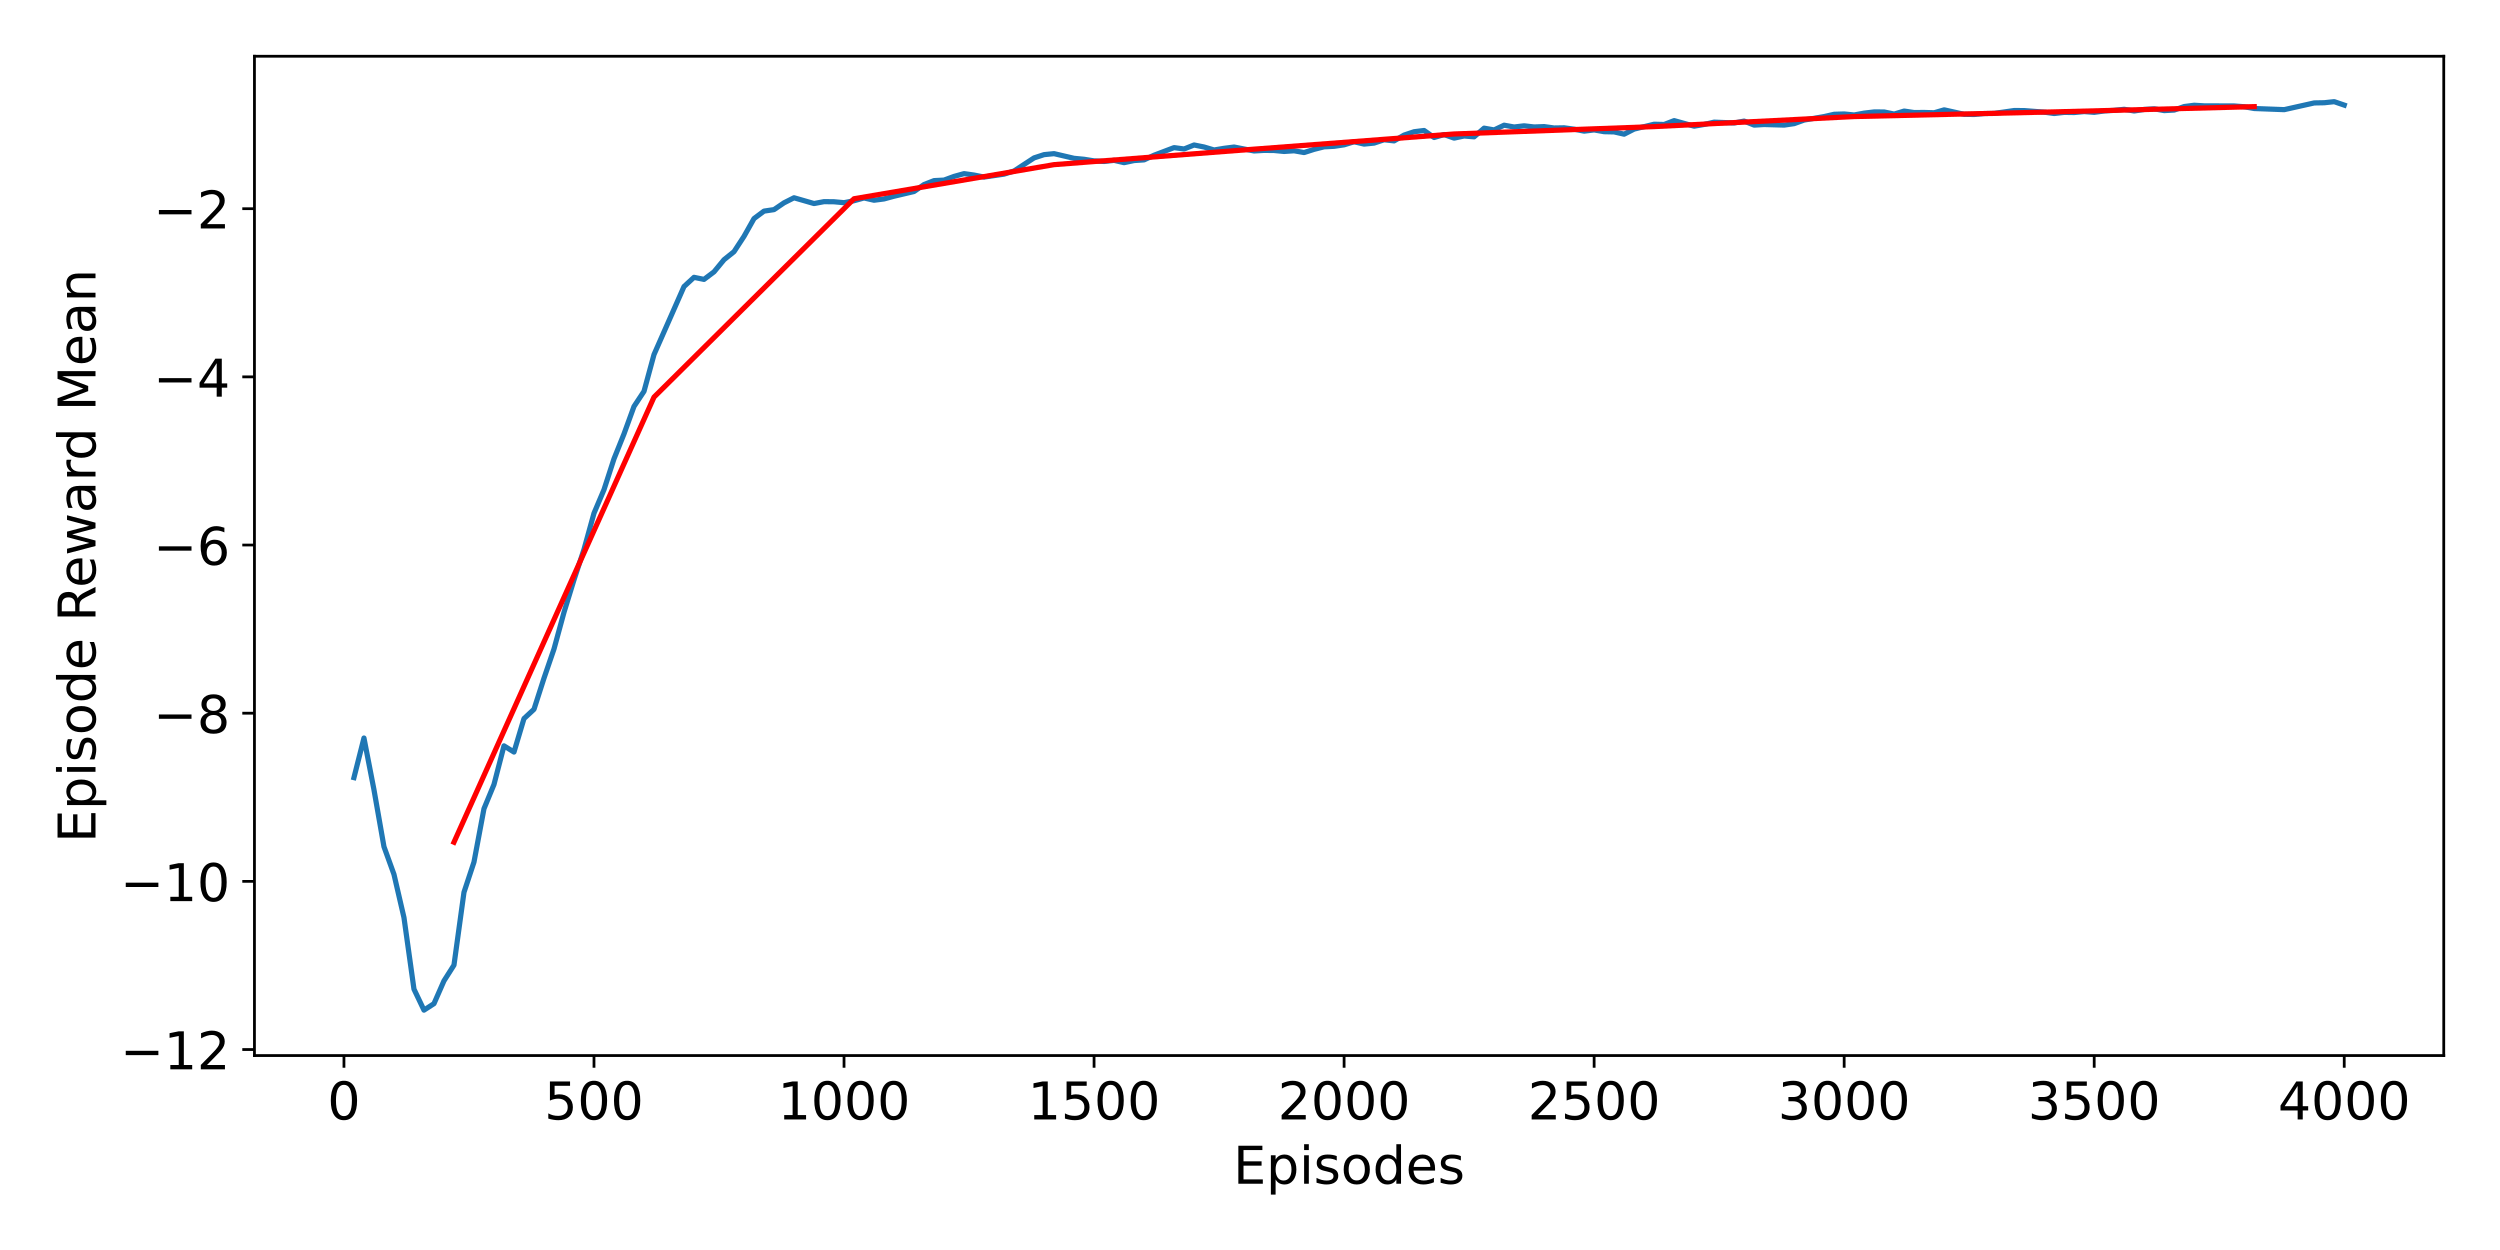
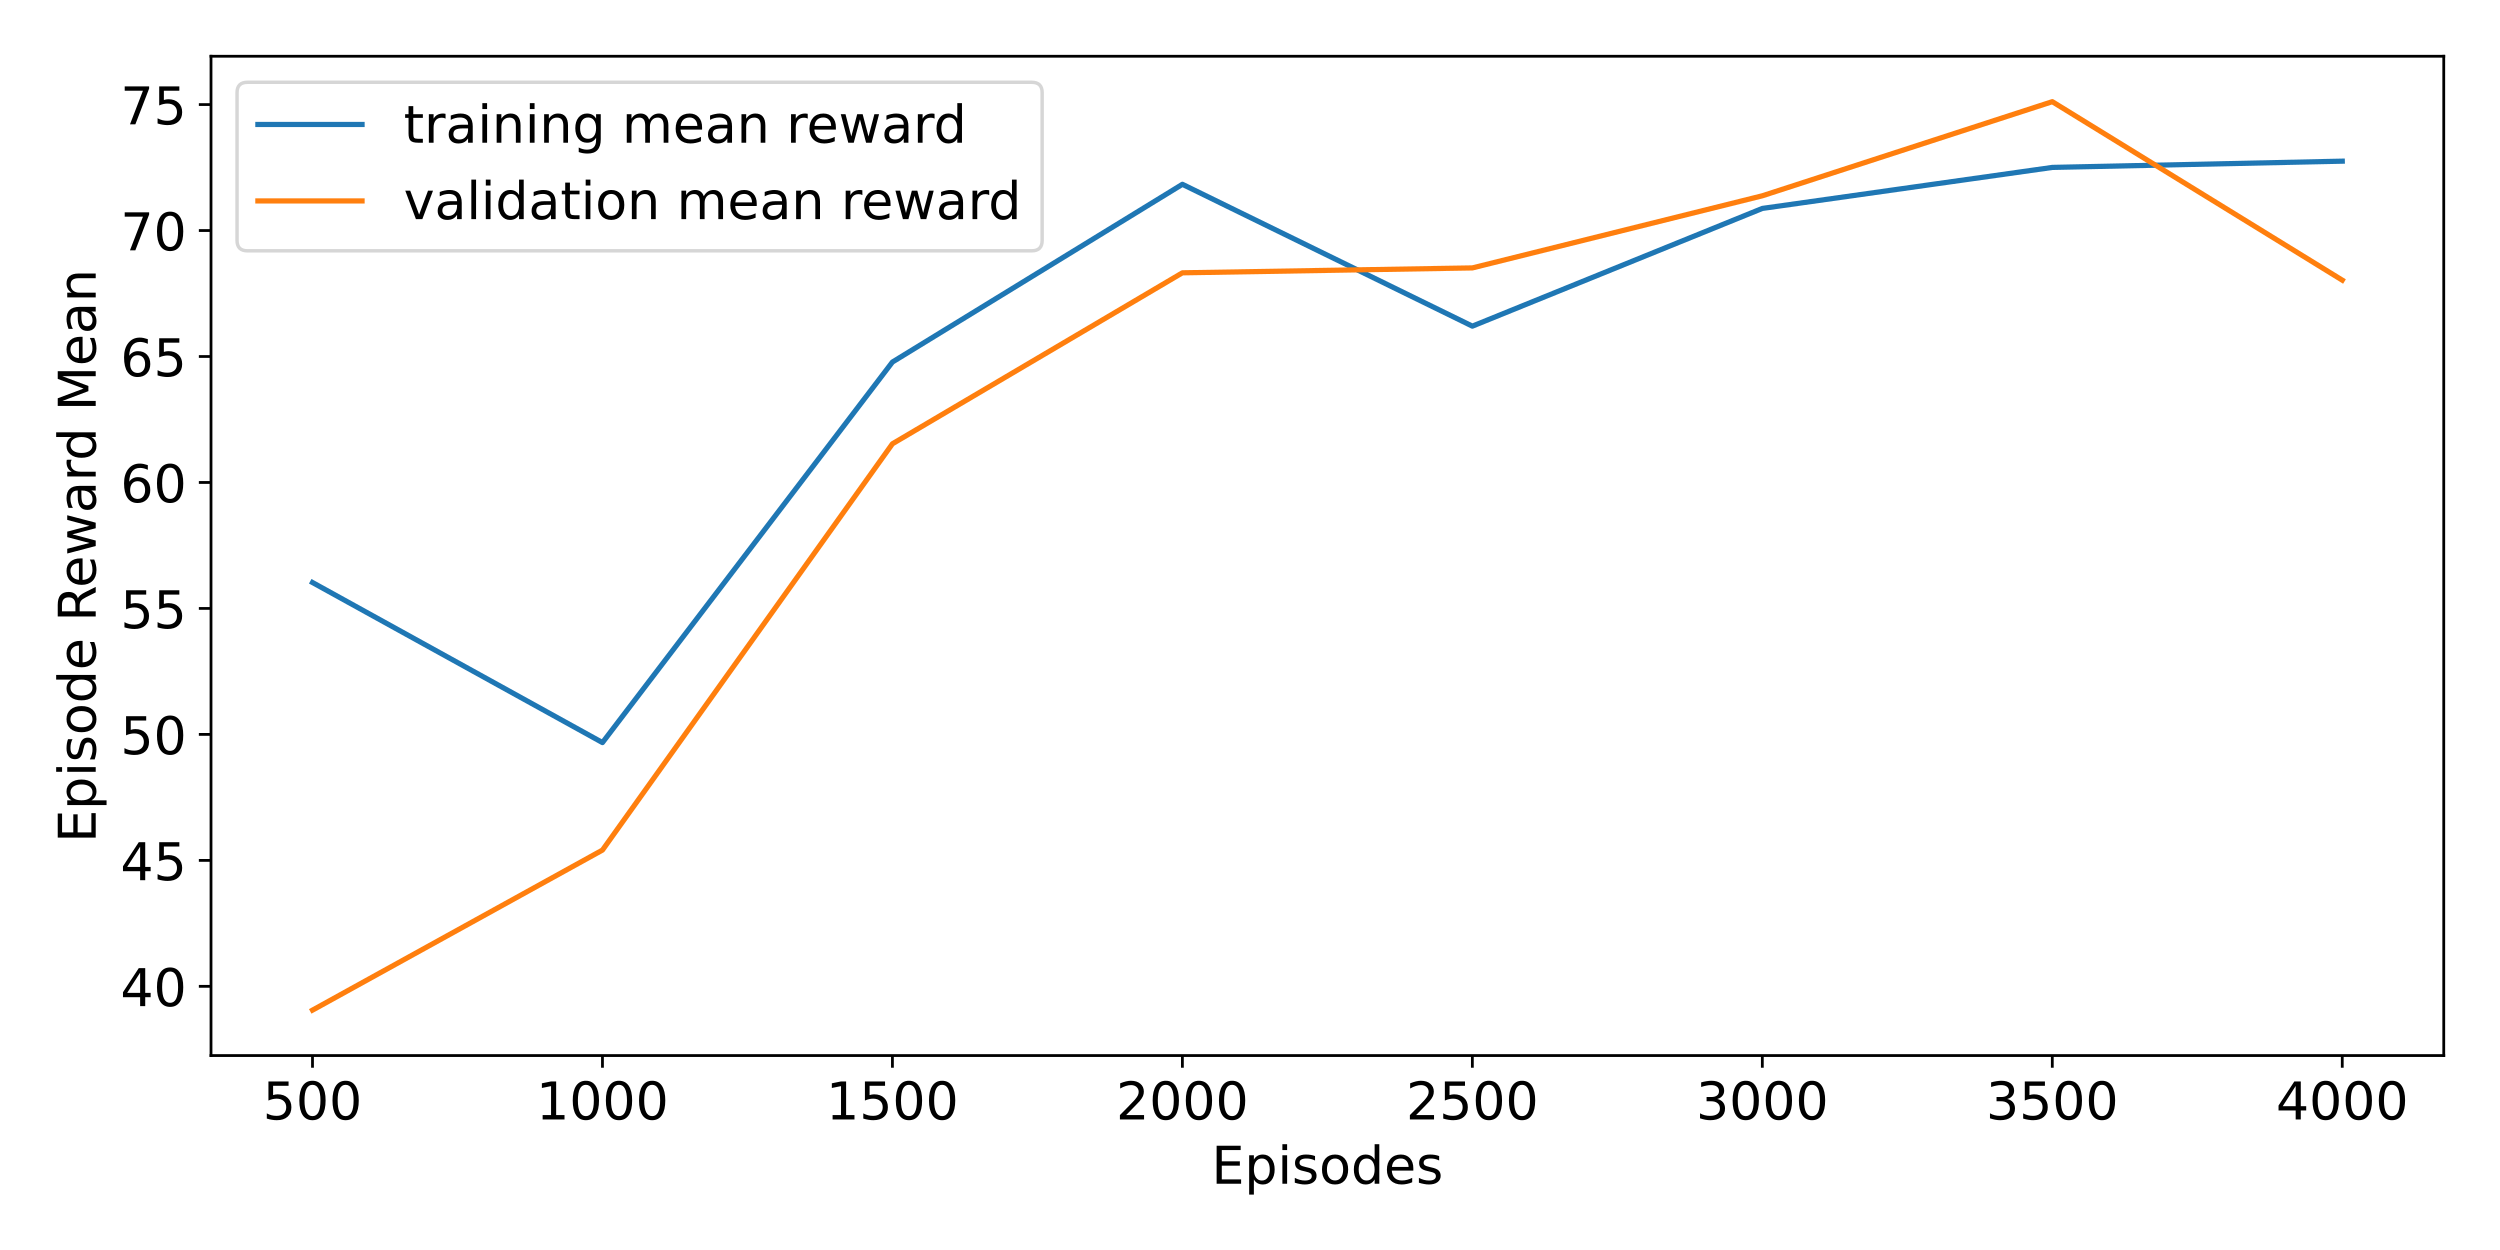
<svg xmlns="http://www.w3.org/2000/svg" xmlns:xlink="http://www.w3.org/1999/xlink" width="720pt" height="360pt" viewBox="0 0 720 360" version="1.1">
  <defs>
    <style type="text/css">*{stroke-linejoin: round; stroke-linecap: butt}</style>
  </defs>
  <g id="figure_1">
    <g id="patch_1">
      <path d="M 0 360  L 720 360  L 720 0  L 0 0  z " style="fill: #ffffff" />
    </g>
    <g id="axes_1">
      <g id="patch_2">
-         <path d="M 73.28 304  L 703.8 304  L 703.8 16.2  L 73.28 16.2  z " style="fill: #ffffff" />
+         <path d="M 60.77 304  L 703.8 304  L 703.8 16.2  L 60.77 16.2  z " style="fill: #ffffff" />
      </g>
      <g id="matplotlib.axis_1">
        <g id="xtick_1">
          <g id="line2d_1">
            <defs>
-               <path id="m79eac94d5a" d="M 0 0  L 0 3.5  " style="stroke: #000000; stroke-width: 0.8" />
+               <path id="m2e1bb36dab" d="M 0 0  L 0 3.5  " style="stroke: #000000; stroke-width: 0.8" />
            </defs>
            <g>
-               <use xlink:href="#m79eac94d5a" x="99.06" y="304" style="stroke: #000000; stroke-width: 0.8" />
+               <use xlink:href="#m2e1bb36dab" x="89.999" y="304" style="stroke: #000000; stroke-width: 0.8" />
            </g>
          </g>
          <g id="text_1">
-             <text style="font: 15px 'DejaVu Sans', 'Bitstream Vera Sans', 'Computer Modern Sans Serif', 'Lucida Grande', 'Verdana', 'Geneva', 'Lucid', 'Arial', 'Helvetica', 'Avant Garde', sans-serif; text-anchor: middle" x="99.06" y="322.398" transform="rotate(-0 99.0596 322.3977)">0</text>
+             <text style="font: 15px 'DejaVu Sans', 'Bitstream Vera Sans', 'Computer Modern Sans Serif', 'Lucida Grande', 'Verdana', 'Geneva', 'Lucid', 'Arial', 'Helvetica', 'Avant Garde', sans-serif; text-anchor: middle" x="89.999" y="322.398" transform="rotate(-0 89.99864 322.3977)">500</text>
          </g>
        </g>
        <g id="xtick_2">
          <g id="line2d_2">
            <g>
-               <use xlink:href="#m79eac94d5a" x="171.07" y="304" style="stroke: #000000; stroke-width: 0.8" />
+               <use xlink:href="#m2e1bb36dab" x="173.509" y="304" style="stroke: #000000; stroke-width: 0.8" />
            </g>
          </g>
          <g id="text_2">
-             <text style="font: 15px 'DejaVu Sans', 'Bitstream Vera Sans', 'Computer Modern Sans Serif', 'Lucida Grande', 'Verdana', 'Geneva', 'Lucid', 'Arial', 'Helvetica', 'Avant Garde', sans-serif; text-anchor: middle" x="171.07" y="322.398" transform="rotate(-0 171.0696 322.3977)">500</text>
+             <text style="font: 15px 'DejaVu Sans', 'Bitstream Vera Sans', 'Computer Modern Sans Serif', 'Lucida Grande', 'Verdana', 'Geneva', 'Lucid', 'Arial', 'Helvetica', 'Avant Garde', sans-serif; text-anchor: middle" x="173.509" y="322.398" transform="rotate(-0 173.509 322.3977)">1000</text>
          </g>
        </g>
        <g id="xtick_3">
          <g id="line2d_3">
            <g>
-               <use xlink:href="#m79eac94d5a" x="243.08" y="304" style="stroke: #000000; stroke-width: 0.8" />
+               <use xlink:href="#m2e1bb36dab" x="257.019" y="304" style="stroke: #000000; stroke-width: 0.8" />
            </g>
          </g>
          <g id="text_3">
-             <text style="font: 15px 'DejaVu Sans', 'Bitstream Vera Sans', 'Computer Modern Sans Serif', 'Lucida Grande', 'Verdana', 'Geneva', 'Lucid', 'Arial', 'Helvetica', 'Avant Garde', sans-serif; text-anchor: middle" x="243.08" y="322.398" transform="rotate(-0 243.0797 322.3977)">1000</text>
+             <text style="font: 15px 'DejaVu Sans', 'Bitstream Vera Sans', 'Computer Modern Sans Serif', 'Lucida Grande', 'Verdana', 'Geneva', 'Lucid', 'Arial', 'Helvetica', 'Avant Garde', sans-serif; text-anchor: middle" x="257.019" y="322.398" transform="rotate(-0 257.0194 322.3977)">1500</text>
          </g>
        </g>
        <g id="xtick_4">
          <g id="line2d_4">
            <g>
-               <use xlink:href="#m79eac94d5a" x="315.09" y="304" style="stroke: #000000; stroke-width: 0.8" />
+               <use xlink:href="#m2e1bb36dab" x="340.53" y="304" style="stroke: #000000; stroke-width: 0.8" />
            </g>
          </g>
          <g id="text_4">
-             <text style="font: 15px 'DejaVu Sans', 'Bitstream Vera Sans', 'Computer Modern Sans Serif', 'Lucida Grande', 'Verdana', 'Geneva', 'Lucid', 'Arial', 'Helvetica', 'Avant Garde', sans-serif; text-anchor: middle" x="315.09" y="322.398" transform="rotate(-0 315.0897 322.3977)">1500</text>
+             <text style="font: 15px 'DejaVu Sans', 'Bitstream Vera Sans', 'Computer Modern Sans Serif', 'Lucida Grande', 'Verdana', 'Geneva', 'Lucid', 'Arial', 'Helvetica', 'Avant Garde', sans-serif; text-anchor: middle" x="340.53" y="322.398" transform="rotate(-0 340.5298 322.3977)">2000</text>
          </g>
        </g>
        <g id="xtick_5">
          <g id="line2d_5">
            <g>
-               <use xlink:href="#m79eac94d5a" x="387.1" y="304" style="stroke: #000000; stroke-width: 0.8" />
+               <use xlink:href="#m2e1bb36dab" x="424.04" y="304" style="stroke: #000000; stroke-width: 0.8" />
            </g>
          </g>
          <g id="text_5">
-             <text style="font: 15px 'DejaVu Sans', 'Bitstream Vera Sans', 'Computer Modern Sans Serif', 'Lucida Grande', 'Verdana', 'Geneva', 'Lucid', 'Arial', 'Helvetica', 'Avant Garde', sans-serif; text-anchor: middle" x="387.1" y="322.398" transform="rotate(-0 387.0998 322.3977)">2000</text>
+             <text style="font: 15px 'DejaVu Sans', 'Bitstream Vera Sans', 'Computer Modern Sans Serif', 'Lucida Grande', 'Verdana', 'Geneva', 'Lucid', 'Arial', 'Helvetica', 'Avant Garde', sans-serif; text-anchor: middle" x="424.04" y="322.398" transform="rotate(-0 424.0402 322.3977)">2500</text>
          </g>
        </g>
        <g id="xtick_6">
          <g id="line2d_6">
            <g>
-               <use xlink:href="#m79eac94d5a" x="459.11" y="304" style="stroke: #000000; stroke-width: 0.8" />
+               <use xlink:href="#m2e1bb36dab" x="507.551" y="304" style="stroke: #000000; stroke-width: 0.8" />
            </g>
          </g>
          <g id="text_6">
-             <text style="font: 15px 'DejaVu Sans', 'Bitstream Vera Sans', 'Computer Modern Sans Serif', 'Lucida Grande', 'Verdana', 'Geneva', 'Lucid', 'Arial', 'Helvetica', 'Avant Garde', sans-serif; text-anchor: middle" x="459.11" y="322.398" transform="rotate(-0 459.1098 322.3977)">2500</text>
+             <text style="font: 15px 'DejaVu Sans', 'Bitstream Vera Sans', 'Computer Modern Sans Serif', 'Lucida Grande', 'Verdana', 'Geneva', 'Lucid', 'Arial', 'Helvetica', 'Avant Garde', sans-serif; text-anchor: middle" x="507.551" y="322.398" transform="rotate(-0 507.5506 322.3977)">3000</text>
          </g>
        </g>
        <g id="xtick_7">
          <g id="line2d_7">
            <g>
-               <use xlink:href="#m79eac94d5a" x="531.12" y="304" style="stroke: #000000; stroke-width: 0.8" />
+               <use xlink:href="#m2e1bb36dab" x="591.061" y="304" style="stroke: #000000; stroke-width: 0.8" />
            </g>
          </g>
          <g id="text_7">
-             <text style="font: 15px 'DejaVu Sans', 'Bitstream Vera Sans', 'Computer Modern Sans Serif', 'Lucida Grande', 'Verdana', 'Geneva', 'Lucid', 'Arial', 'Helvetica', 'Avant Garde', sans-serif; text-anchor: middle" x="531.12" y="322.398" transform="rotate(-0 531.1199 322.3977)">3000</text>
+             <text style="font: 15px 'DejaVu Sans', 'Bitstream Vera Sans', 'Computer Modern Sans Serif', 'Lucida Grande', 'Verdana', 'Geneva', 'Lucid', 'Arial', 'Helvetica', 'Avant Garde', sans-serif; text-anchor: middle" x="591.061" y="322.398" transform="rotate(-0 591.061 322.3977)">3500</text>
          </g>
        </g>
        <g id="xtick_8">
          <g id="line2d_8">
            <g>
-               <use xlink:href="#m79eac94d5a" x="603.13" y="304" style="stroke: #000000; stroke-width: 0.8" />
+               <use xlink:href="#m2e1bb36dab" x="674.571" y="304" style="stroke: #000000; stroke-width: 0.8" />
            </g>
          </g>
          <g id="text_8">
-             <text style="font: 15px 'DejaVu Sans', 'Bitstream Vera Sans', 'Computer Modern Sans Serif', 'Lucida Grande', 'Verdana', 'Geneva', 'Lucid', 'Arial', 'Helvetica', 'Avant Garde', sans-serif; text-anchor: middle" x="603.13" y="322.398" transform="rotate(-0 603.13 322.3977)">3500</text>
-           </g>
-         </g>
-         <g id="xtick_9">
-           <g id="line2d_9">
-             <g>
-               <use xlink:href="#m79eac94d5a" x="675.14" y="304" style="stroke: #000000; stroke-width: 0.8" />
-             </g>
-           </g>
-           <g id="text_9">
-             <text style="font: 15px 'DejaVu Sans', 'Bitstream Vera Sans', 'Computer Modern Sans Serif', 'Lucida Grande', 'Verdana', 'Geneva', 'Lucid', 'Arial', 'Helvetica', 'Avant Garde', sans-serif; text-anchor: middle" x="675.14" y="322.398" transform="rotate(-0 675.14 322.3977)">4000</text>
-           </g>
-         </g>
-         <g id="text_10">
-           <text style="font: 15px 'DejaVu Sans', 'Bitstream Vera Sans', 'Computer Modern Sans Serif', 'Lucida Grande', 'Verdana', 'Geneva', 'Lucid', 'Arial', 'Helvetica', 'Avant Garde', sans-serif; text-anchor: middle" x="388.54" y="340.915" transform="rotate(-0 388.54 340.9148)">Episodes</text>
+             <text style="font: 15px 'DejaVu Sans', 'Bitstream Vera Sans', 'Computer Modern Sans Serif', 'Lucida Grande', 'Verdana', 'Geneva', 'Lucid', 'Arial', 'Helvetica', 'Avant Garde', sans-serif; text-anchor: middle" x="674.571" y="322.398" transform="rotate(-0 674.5714 322.3977)">4000</text>
+           </g>
+         </g>
+         <g id="text_9">
+           <text style="font: 15px 'DejaVu Sans', 'Bitstream Vera Sans', 'Computer Modern Sans Serif', 'Lucida Grande', 'Verdana', 'Geneva', 'Lucid', 'Arial', 'Helvetica', 'Avant Garde', sans-serif; text-anchor: middle" x="382.285" y="340.915" transform="rotate(-0 382.285 340.9148)">Episodes</text>
        </g>
      </g>
      <g id="matplotlib.axis_2">
        <g id="ytick_1">
+           <g id="line2d_9">
+             <defs>
+               <path id="me1944753fb" d="M 0 0  L -3.5 0  " style="stroke: #000000; stroke-width: 0.8" />
+             </defs>
+             <g>
+               <use xlink:href="#me1944753fb" x="60.77" y="284.069" style="stroke: #000000; stroke-width: 0.8" />
+             </g>
+           </g>
+           <g id="text_10">
+             <text style="font: 15px 'DejaVu Sans', 'Bitstream Vera Sans', 'Computer Modern Sans Serif', 'Lucida Grande', 'Verdana', 'Geneva', 'Lucid', 'Arial', 'Helvetica', 'Avant Garde', sans-serif; text-anchor: end" x="53.77" y="289.768" transform="rotate(-0 53.77 289.7681)">40</text>
+           </g>
+         </g>
+         <g id="ytick_2">
          <g id="line2d_10">
-             <defs>
-               <path id="m6f9618f870" d="M 0 0  L -3.5 0  " style="stroke: #000000; stroke-width: 0.8" />
-             </defs>
-             <g>
-               <use xlink:href="#m6f9618f870" x="73.28" y="302.265" style="stroke: #000000; stroke-width: 0.8" />
+             <g>
+               <use xlink:href="#me1944753fb" x="60.77" y="247.79" style="stroke: #000000; stroke-width: 0.8" />
            </g>
          </g>
          <g id="text_11">
-             <text style="font: 15px 'DejaVu Sans', 'Bitstream Vera Sans', 'Computer Modern Sans Serif', 'Lucida Grande', 'Verdana', 'Geneva', 'Lucid', 'Arial', 'Helvetica', 'Avant Garde', sans-serif; text-anchor: end" x="66.28" y="307.963" transform="rotate(-0 66.28 307.9634)">−12</text>
-           </g>
-         </g>
-         <g id="ytick_2">
+             <text style="font: 15px 'DejaVu Sans', 'Bitstream Vera Sans', 'Computer Modern Sans Serif', 'Lucida Grande', 'Verdana', 'Geneva', 'Lucid', 'Arial', 'Helvetica', 'Avant Garde', sans-serif; text-anchor: end" x="53.77" y="253.489" transform="rotate(-0 53.77 253.4887)">45</text>
+           </g>
+         </g>
+         <g id="ytick_3">
          <g id="line2d_11">
            <g>
-               <use xlink:href="#m6f9618f870" x="73.28" y="253.833" style="stroke: #000000; stroke-width: 0.8" />
+               <use xlink:href="#me1944753fb" x="60.77" y="211.511" style="stroke: #000000; stroke-width: 0.8" />
            </g>
          </g>
          <g id="text_12">
-             <text style="font: 15px 'DejaVu Sans', 'Bitstream Vera Sans', 'Computer Modern Sans Serif', 'Lucida Grande', 'Verdana', 'Geneva', 'Lucid', 'Arial', 'Helvetica', 'Avant Garde', sans-serif; text-anchor: end" x="66.28" y="259.532" transform="rotate(-0 66.28 259.5317)">−10</text>
-           </g>
-         </g>
-         <g id="ytick_3">
+             <text style="font: 15px 'DejaVu Sans', 'Bitstream Vera Sans', 'Computer Modern Sans Serif', 'Lucida Grande', 'Verdana', 'Geneva', 'Lucid', 'Arial', 'Helvetica', 'Avant Garde', sans-serif; text-anchor: end" x="53.77" y="217.209" transform="rotate(-0 53.77 217.2094)">50</text>
+           </g>
+         </g>
+         <g id="ytick_4">
          <g id="line2d_12">
            <g>
-               <use xlink:href="#m6f9618f870" x="73.28" y="205.401" style="stroke: #000000; stroke-width: 0.8" />
+               <use xlink:href="#me1944753fb" x="60.77" y="175.231" style="stroke: #000000; stroke-width: 0.8" />
            </g>
          </g>
          <g id="text_13">
-             <text style="font: 15px 'DejaVu Sans', 'Bitstream Vera Sans', 'Computer Modern Sans Serif', 'Lucida Grande', 'Verdana', 'Geneva', 'Lucid', 'Arial', 'Helvetica', 'Avant Garde', sans-serif; text-anchor: end" x="66.28" y="211.1" transform="rotate(-0 66.28 211.1001)">−8</text>
-           </g>
-         </g>
-         <g id="ytick_4">
+             <text style="font: 15px 'DejaVu Sans', 'Bitstream Vera Sans', 'Computer Modern Sans Serif', 'Lucida Grande', 'Verdana', 'Geneva', 'Lucid', 'Arial', 'Helvetica', 'Avant Garde', sans-serif; text-anchor: end" x="53.77" y="180.93" transform="rotate(-0 53.77 180.9301)">55</text>
+           </g>
+         </g>
+         <g id="ytick_5">
          <g id="line2d_13">
            <g>
-               <use xlink:href="#m6f9618f870" x="73.28" y="156.97" style="stroke: #000000; stroke-width: 0.8" />
+               <use xlink:href="#me1944753fb" x="60.77" y="138.952" style="stroke: #000000; stroke-width: 0.8" />
            </g>
          </g>
          <g id="text_14">
-             <text style="font: 15px 'DejaVu Sans', 'Bitstream Vera Sans', 'Computer Modern Sans Serif', 'Lucida Grande', 'Verdana', 'Geneva', 'Lucid', 'Arial', 'Helvetica', 'Avant Garde', sans-serif; text-anchor: end" x="66.28" y="162.668" transform="rotate(-0 66.28 162.6684)">−6</text>
-           </g>
-         </g>
-         <g id="ytick_5">
+             <text style="font: 15px 'DejaVu Sans', 'Bitstream Vera Sans', 'Computer Modern Sans Serif', 'Lucida Grande', 'Verdana', 'Geneva', 'Lucid', 'Arial', 'Helvetica', 'Avant Garde', sans-serif; text-anchor: end" x="53.77" y="144.651" transform="rotate(-0 53.77 144.6507)">60</text>
+           </g>
+         </g>
+         <g id="ytick_6">
          <g id="line2d_14">
            <g>
-               <use xlink:href="#m6f9618f870" x="73.28" y="108.538" style="stroke: #000000; stroke-width: 0.8" />
+               <use xlink:href="#me1944753fb" x="60.77" y="102.673" style="stroke: #000000; stroke-width: 0.8" />
            </g>
          </g>
          <g id="text_15">
-             <text style="font: 15px 'DejaVu Sans', 'Bitstream Vera Sans', 'Computer Modern Sans Serif', 'Lucida Grande', 'Verdana', 'Geneva', 'Lucid', 'Arial', 'Helvetica', 'Avant Garde', sans-serif; text-anchor: end" x="66.28" y="114.237" transform="rotate(-0 66.28 114.2368)">−4</text>
-           </g>
-         </g>
-         <g id="ytick_6">
+             <text style="font: 15px 'DejaVu Sans', 'Bitstream Vera Sans', 'Computer Modern Sans Serif', 'Lucida Grande', 'Verdana', 'Geneva', 'Lucid', 'Arial', 'Helvetica', 'Avant Garde', sans-serif; text-anchor: end" x="53.77" y="108.371" transform="rotate(-0 53.77 108.3714)">65</text>
+           </g>
+         </g>
+         <g id="ytick_7">
          <g id="line2d_15">
            <g>
-               <use xlink:href="#m6f9618f870" x="73.28" y="60.106" style="stroke: #000000; stroke-width: 0.8" />
+               <use xlink:href="#me1944753fb" x="60.77" y="66.393" style="stroke: #000000; stroke-width: 0.8" />
            </g>
          </g>
          <g id="text_16">
-             <text style="font: 15px 'DejaVu Sans', 'Bitstream Vera Sans', 'Computer Modern Sans Serif', 'Lucida Grande', 'Verdana', 'Geneva', 'Lucid', 'Arial', 'Helvetica', 'Avant Garde', sans-serif; text-anchor: end" x="66.28" y="65.805" transform="rotate(-0 66.28 65.8051)">−2</text>
-           </g>
-         </g>
-         <g id="text_17">
-           <text style="font: 15px 'DejaVu Sans', 'Bitstream Vera Sans', 'Computer Modern Sans Serif', 'Lucida Grande', 'Verdana', 'Geneva', 'Lucid', 'Arial', 'Helvetica', 'Avant Garde', sans-serif; text-anchor: middle" x="27.503" y="160.1" transform="rotate(-90 27.50344 160.1)">Episode Reward Mean</text>
-         </g>
-       </g>
-       <g id="line2d_16">
-         <path d="M 101.94 223.95  L 104.82 212.554  L 107.701 227.44  L 110.581 243.843  L 113.462 251.813  L 116.342 264.257  L 119.222 284.867  L 122.103 290.918  L 124.983 289.053  L 127.864 282.483  L 130.744 277.951  L 133.624 256.988  L 136.505 248.275  L 139.385 232.906  L 142.266 225.93  L 145.146 214.806  L 148.026 216.59  L 150.907 206.952  L 153.787 204.279  L 156.668 195.322  L 159.548 186.919  L 162.428 176.355  L 165.309 166.994  L 168.189 158.225  L 171.07 147.809  L 173.95 141.022  L 176.83 132.139  L 179.711 124.969  L 182.591 117.056  L 185.472 112.705  L 188.352 102.112  L 196.993 82.528  L 199.874 79.874  L 202.754 80.466  L 205.634 78.295  L 208.515 74.797  L 211.395 72.481  L 214.276 68.068  L 217.156 62.947  L 220.036 60.8  L 222.917 60.371  L 225.797 58.413  L 228.678 56.958  L 234.438 58.62  L 237.319 58.075  L 240.199 58.108  L 243.08 58.375  L 245.96 57.808  L 248.841 57.014  L 251.721 57.666  L 254.601 57.294  L 257.482 56.509  L 263.243 55.153  L 266.123 53.148  L 269.003 52.021  L 271.884 51.869  L 274.764 50.81  L 277.645 50.007  L 280.525 50.417  L 283.405 50.995  L 289.166 50.149  L 292.047 49.245  L 297.807 45.477  L 300.688 44.537  L 303.568 44.251  L 309.329 45.599  L 312.209 45.874  L 315.09 46.333  L 317.97 46.501  L 320.851 46.185  L 323.731 46.844  L 326.611 46.237  L 329.492 46.043  L 332.372 44.704  L 338.133 42.516  L 341.013 42.91  L 343.894 41.757  L 346.774 42.337  L 349.655 43.196  L 352.535 42.715  L 355.415 42.349  L 361.176 43.474  L 364.057 43.309  L 366.937 43.341  L 369.817 43.616  L 372.698 43.425  L 375.578 43.934  L 378.459 43.011  L 381.339 42.282  L 384.219 42.138  L 387.1 41.709  L 389.98 40.828  L 392.861 41.497  L 395.741 41.209  L 398.621 40.252  L 401.502 40.574  L 404.382 38.902  L 407.263 37.941  L 410.143 37.579  L 413.023 39.598  L 415.904 38.753  L 418.784 39.778  L 421.665 39.164  L 424.545 39.409  L 427.425 36.911  L 430.306 37.421  L 433.186 36.06  L 436.067 36.579  L 438.947 36.237  L 441.827 36.569  L 444.708 36.462  L 447.588 36.861  L 450.469 36.811  L 453.349 37.207  L 456.229 37.766  L 459.11 37.418  L 461.99 37.924  L 464.871 37.987  L 467.751 38.643  L 470.631 37.175  L 476.392 35.781  L 479.273 35.853  L 482.153 34.742  L 487.914 36.335  L 490.794 35.841  L 493.675 35.179  L 499.435 35.41  L 502.316 34.877  L 505.196 36.031  L 508.077 35.859  L 513.837 36.025  L 516.718 35.604  L 519.598 34.574  L 525.359 33.573  L 528.239 32.915  L 531.12 32.825  L 534 33.112  L 536.881 32.582  L 539.761 32.238  L 542.642 32.255  L 545.522 32.855  L 548.402 31.988  L 551.283 32.418  L 554.163 32.391  L 557.044 32.477  L 559.924 31.64  L 565.685 32.924  L 568.565 32.967  L 571.446 32.7  L 574.326 32.662  L 580.087 31.835  L 582.967 31.852  L 588.728 32.299  L 591.608 32.689  L 594.489 32.364  L 597.369 32.406  L 600.25 32.134  L 603.13 32.351  L 606.01 31.957  L 608.891 31.779  L 611.771 31.479  L 614.652 31.96  L 617.532 31.517  L 620.412 31.342  L 623.293 31.851  L 626.173 31.696  L 629.054 30.685  L 631.934 30.313  L 634.814 30.484  L 643.456 30.518  L 646.336 30.744  L 649.216 31.25  L 657.858 31.579  L 666.499 29.644  L 669.379 29.589  L 672.26 29.282  L 675.14 30.27  L 675.14 30.27  " clip-path="url(#pef88a48356)" style="fill: none; stroke: #1f77b4; stroke-width: 1.5; stroke-linecap: square" />
+             <text style="font: 15px 'DejaVu Sans', 'Bitstream Vera Sans', 'Computer Modern Sans Serif', 'Lucida Grande', 'Verdana', 'Geneva', 'Lucid', 'Arial', 'Helvetica', 'Avant Garde', sans-serif; text-anchor: end" x="53.77" y="72.092" transform="rotate(-0 53.77 72.09205)">70</text>
+           </g>
+         </g>
+         <g id="ytick_8">
+           <g id="line2d_16">
+             <g>
+               <use xlink:href="#me1944753fb" x="60.77" y="30.114" style="stroke: #000000; stroke-width: 0.8" />
+             </g>
+           </g>
+           <g id="text_17">
+             <text style="font: 15px 'DejaVu Sans', 'Bitstream Vera Sans', 'Computer Modern Sans Serif', 'Lucida Grande', 'Verdana', 'Geneva', 'Lucid', 'Arial', 'Helvetica', 'Avant Garde', sans-serif; text-anchor: end" x="53.77" y="35.813" transform="rotate(-0 53.77 35.81271)">75</text>
+           </g>
+         </g>
+         <g id="text_18">
+           <text style="font: 15px 'DejaVu Sans', 'Bitstream Vera Sans', 'Computer Modern Sans Serif', 'Lucida Grande', 'Verdana', 'Geneva', 'Lucid', 'Arial', 'Helvetica', 'Avant Garde', sans-serif; text-anchor: middle" x="27.563" y="160.1" transform="rotate(-90 27.56297 160.1)">Episode Reward Mean</text>
+         </g>
      </g>
      <g id="line2d_17">
-         <path d="M 130.744 242.559  L 188.352 114.371  L 245.96 57.237  L 303.568 47.416  L 361.176 42.957  L 418.784 38.586  L 476.392 36.461  L 534 33.568  L 591.608 32.225  L 649.216 30.713  " clip-path="url(#pef88a48356)" style="fill: none; stroke: #ff0000; stroke-width: 1.5; stroke-linecap: square" />
+         <path d="M 89.999 167.763  L 173.509 213.861  L 257.019 104.271  L 340.53 53.079  L 424.04 93.93  L 507.551 60.027  L 591.061 48.215  L 674.571 46.416  " clip-path="url(#p70bc3d9311)" style="fill: none; stroke: #1f77b4; stroke-width: 1.5; stroke-linecap: square" />
+       </g>
+       <g id="line2d_18">
+         <path d="M 89.999 290.918  L 173.509 244.821  L 257.019 127.814  L 340.53 78.57  L 424.04 77.159  L 507.551 56.387  L 591.061 29.282  L 674.571 80.686  " clip-path="url(#p70bc3d9311)" style="fill: none; stroke: #ff7f0e; stroke-width: 1.5; stroke-linecap: square" />
      </g>
      <g id="patch_3">
-         <path d="M 73.28 304  L 73.28 16.2  " style="fill: none; stroke: #000000; stroke-width: 0.8; stroke-linejoin: miter; stroke-linecap: square" />
+         <path d="M 60.77 304  L 60.77 16.2  " style="fill: none; stroke: #000000; stroke-width: 0.8; stroke-linejoin: miter; stroke-linecap: square" />
      </g>
      <g id="patch_4">
        <path d="M 703.8 304  L 703.8 16.2  " style="fill: none; stroke: #000000; stroke-width: 0.8; stroke-linejoin: miter; stroke-linecap: square" />
      </g>
      <g id="patch_5">
-         <path d="M 73.28 304  L 703.8 304  " style="fill: none; stroke: #000000; stroke-width: 0.8; stroke-linejoin: miter; stroke-linecap: square" />
+         <path d="M 60.77 304  L 703.8 304  " style="fill: none; stroke: #000000; stroke-width: 0.8; stroke-linejoin: miter; stroke-linecap: square" />
      </g>
      <g id="patch_6">
-         <path d="M 73.28 16.2  L 703.8 16.2  " style="fill: none; stroke: #000000; stroke-width: 0.8; stroke-linejoin: miter; stroke-linecap: square" />
+         <path d="M 60.77 16.2  L 703.8 16.2  " style="fill: none; stroke: #000000; stroke-width: 0.8; stroke-linejoin: miter; stroke-linecap: square" />
+       </g>
+       <g id="legend_1">
+         <g id="patch_7">
+           <path d="M 71.27 72.234  L 297.14 72.234  Q 300.14 72.234 300.14 69.234  L 300.14 26.7  Q 300.14 23.7 297.14 23.7  L 71.27 23.7  Q 68.27 23.7 68.27 26.7  L 68.27 69.234  Q 68.27 72.234 71.27 72.234  z " style="fill: #ffffff; opacity: 0.8; stroke: #cccccc; stroke-linejoin: miter" />
+         </g>
+         <g id="line2d_19">
+           <path d="M 74.27 35.848  L 89.27 35.848  L 104.27 35.848  " style="fill: none; stroke: #1f77b4; stroke-width: 1.5; stroke-linecap: square" />
+         </g>
+         <g id="text_19">
+           <text style="font: 15px 'DejaVu Sans', 'Bitstream Vera Sans', 'Computer Modern Sans Serif', 'Lucida Grande', 'Verdana', 'Geneva', 'Lucid', 'Arial', 'Helvetica', 'Avant Garde', sans-serif; text-anchor: start" x="116.27" y="41.098" transform="rotate(-0 116.27 41.09766)">training mean reward</text>
+         </g>
+         <g id="line2d_20">
+           <path d="M 74.27 57.865  L 89.27 57.865  L 104.27 57.865  " style="fill: none; stroke: #ff7f0e; stroke-width: 1.5; stroke-linecap: square" />
+         </g>
+         <g id="text_20">
+           <text style="font: 15px 'DejaVu Sans', 'Bitstream Vera Sans', 'Computer Modern Sans Serif', 'Lucida Grande', 'Verdana', 'Geneva', 'Lucid', 'Arial', 'Helvetica', 'Avant Garde', sans-serif; text-anchor: start" x="116.27" y="63.115" transform="rotate(-0 116.27 63.11484)">validation mean reward</text>
+         </g>
      </g>
    </g>
  </g>
  <defs>
-     <clipPath id="pef88a48356">
-       <rect x="73.28" y="16.2" width="630.52" height="287.8" />
+     <clipPath id="p70bc3d9311">
+       <rect x="60.77" y="16.2" width="643.03" height="287.8" />
    </clipPath>
  </defs>
</svg>
